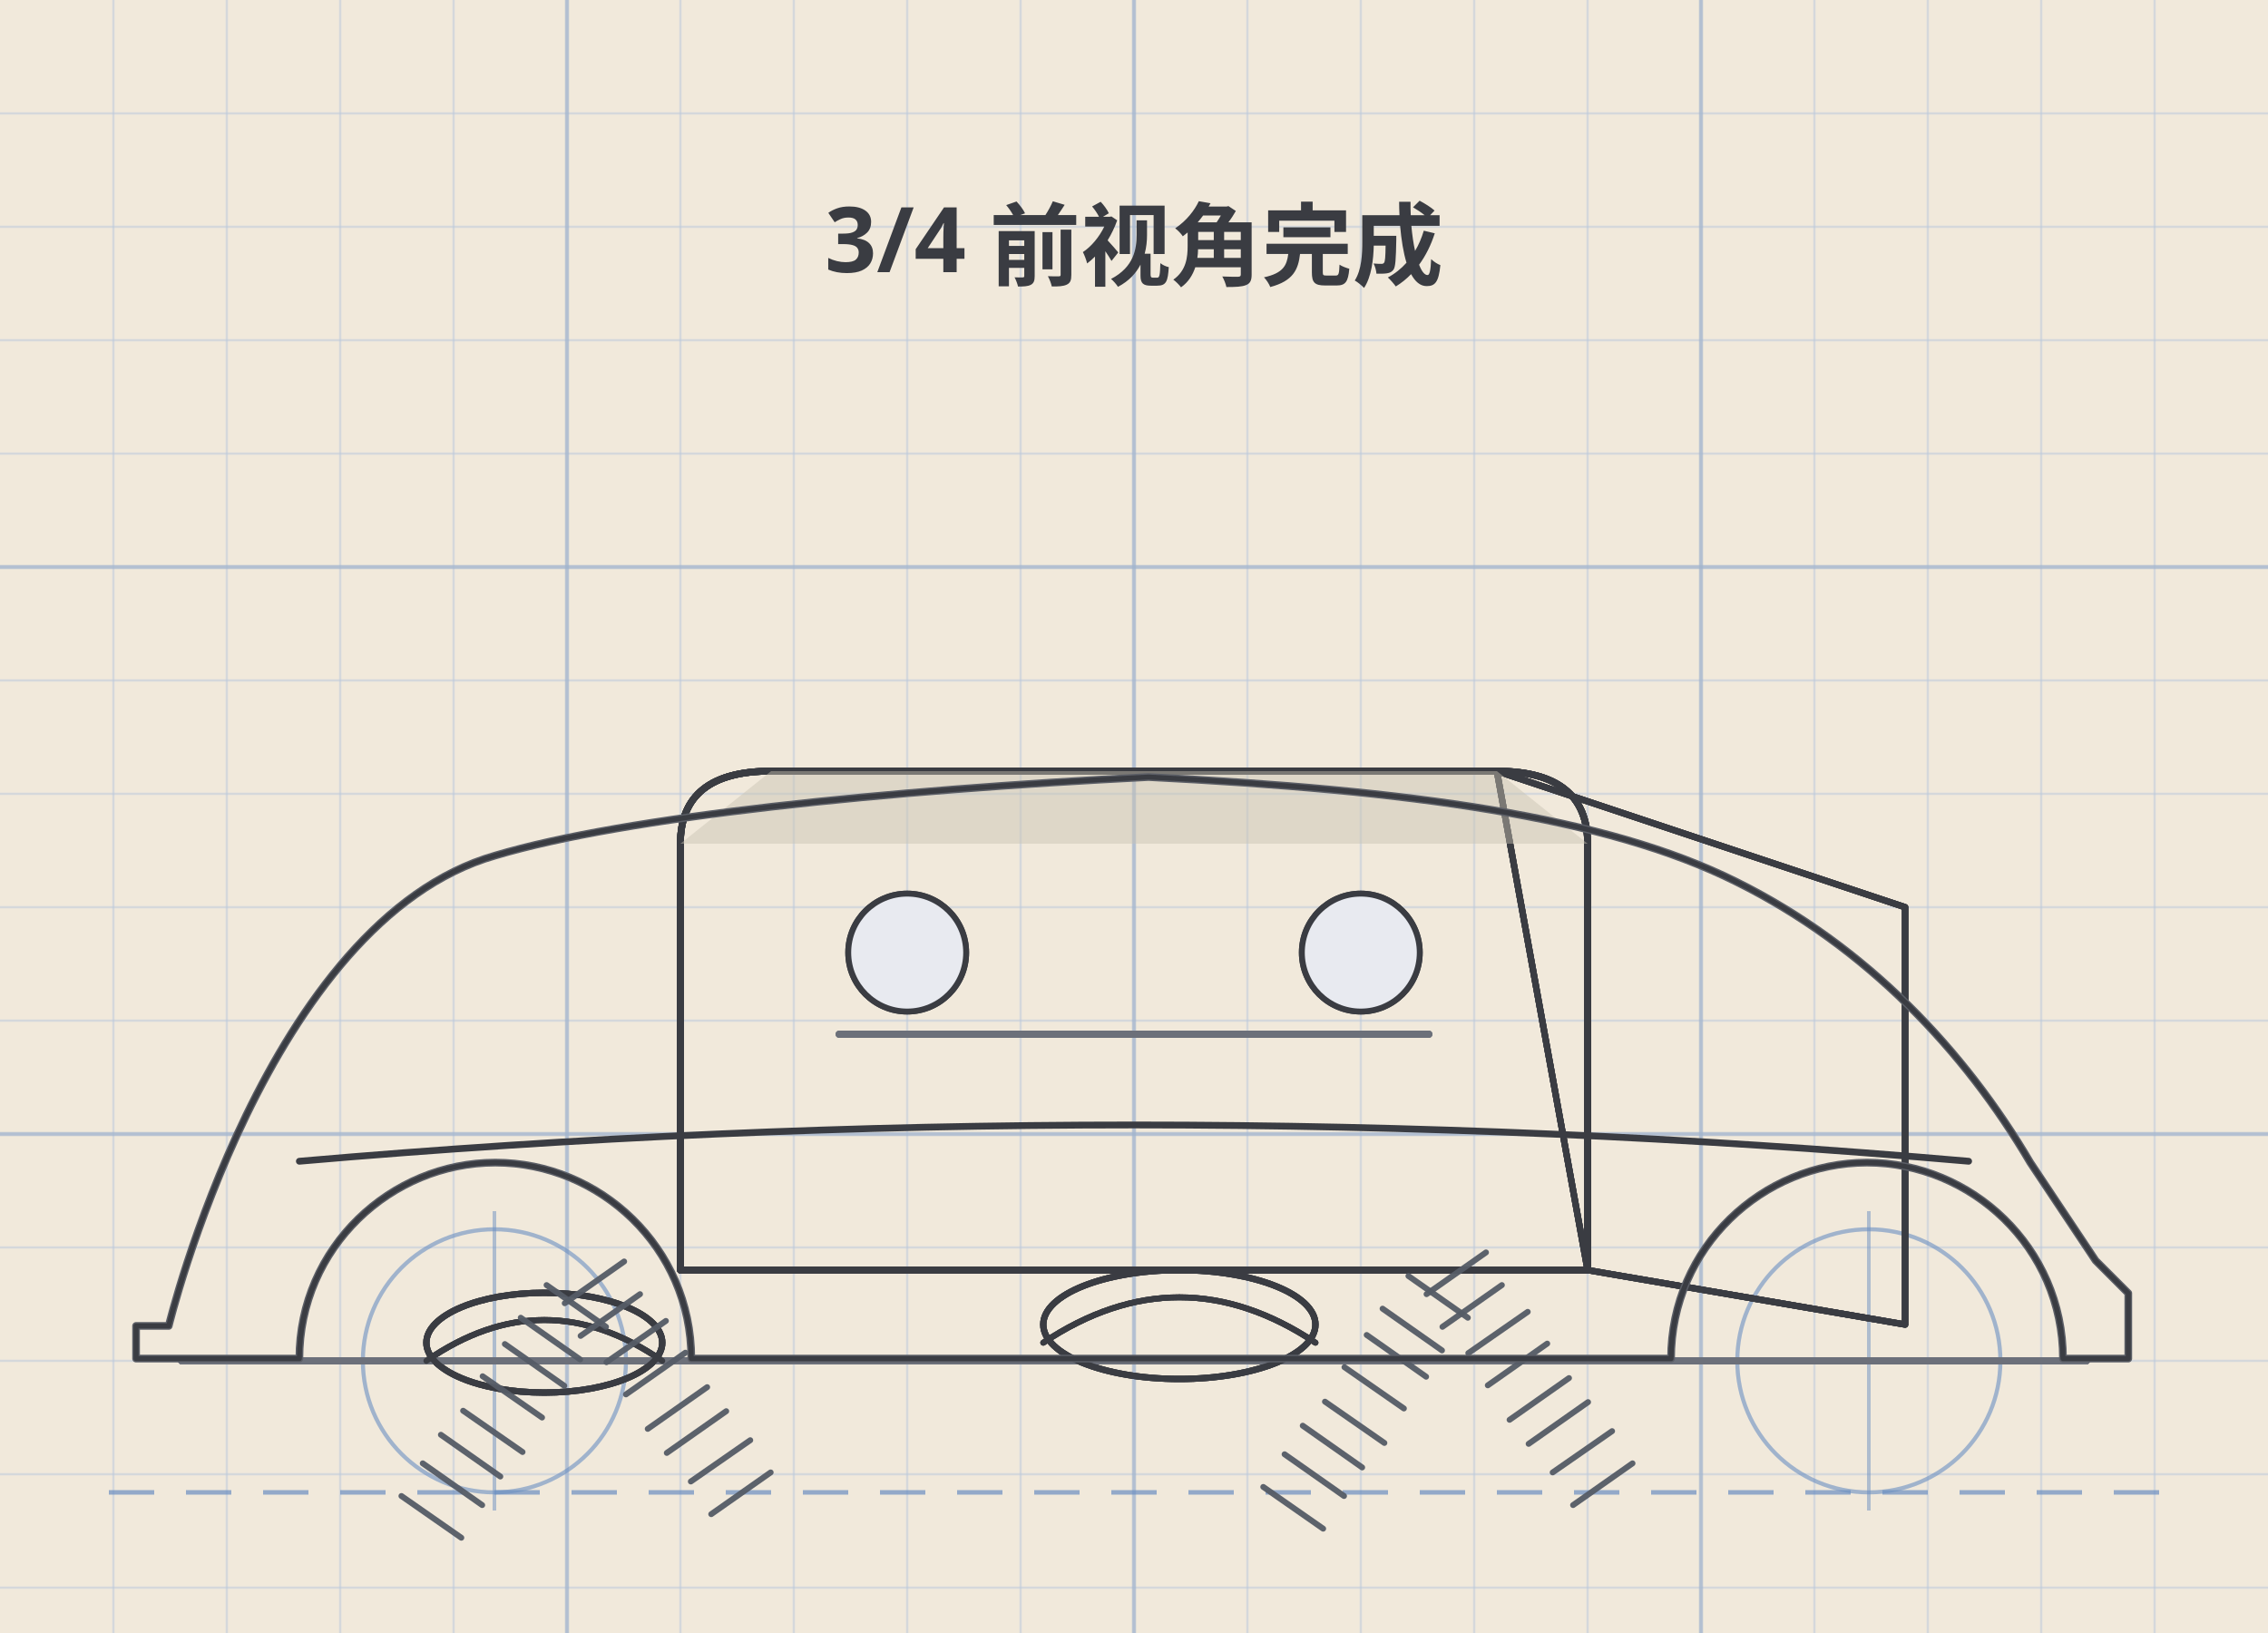
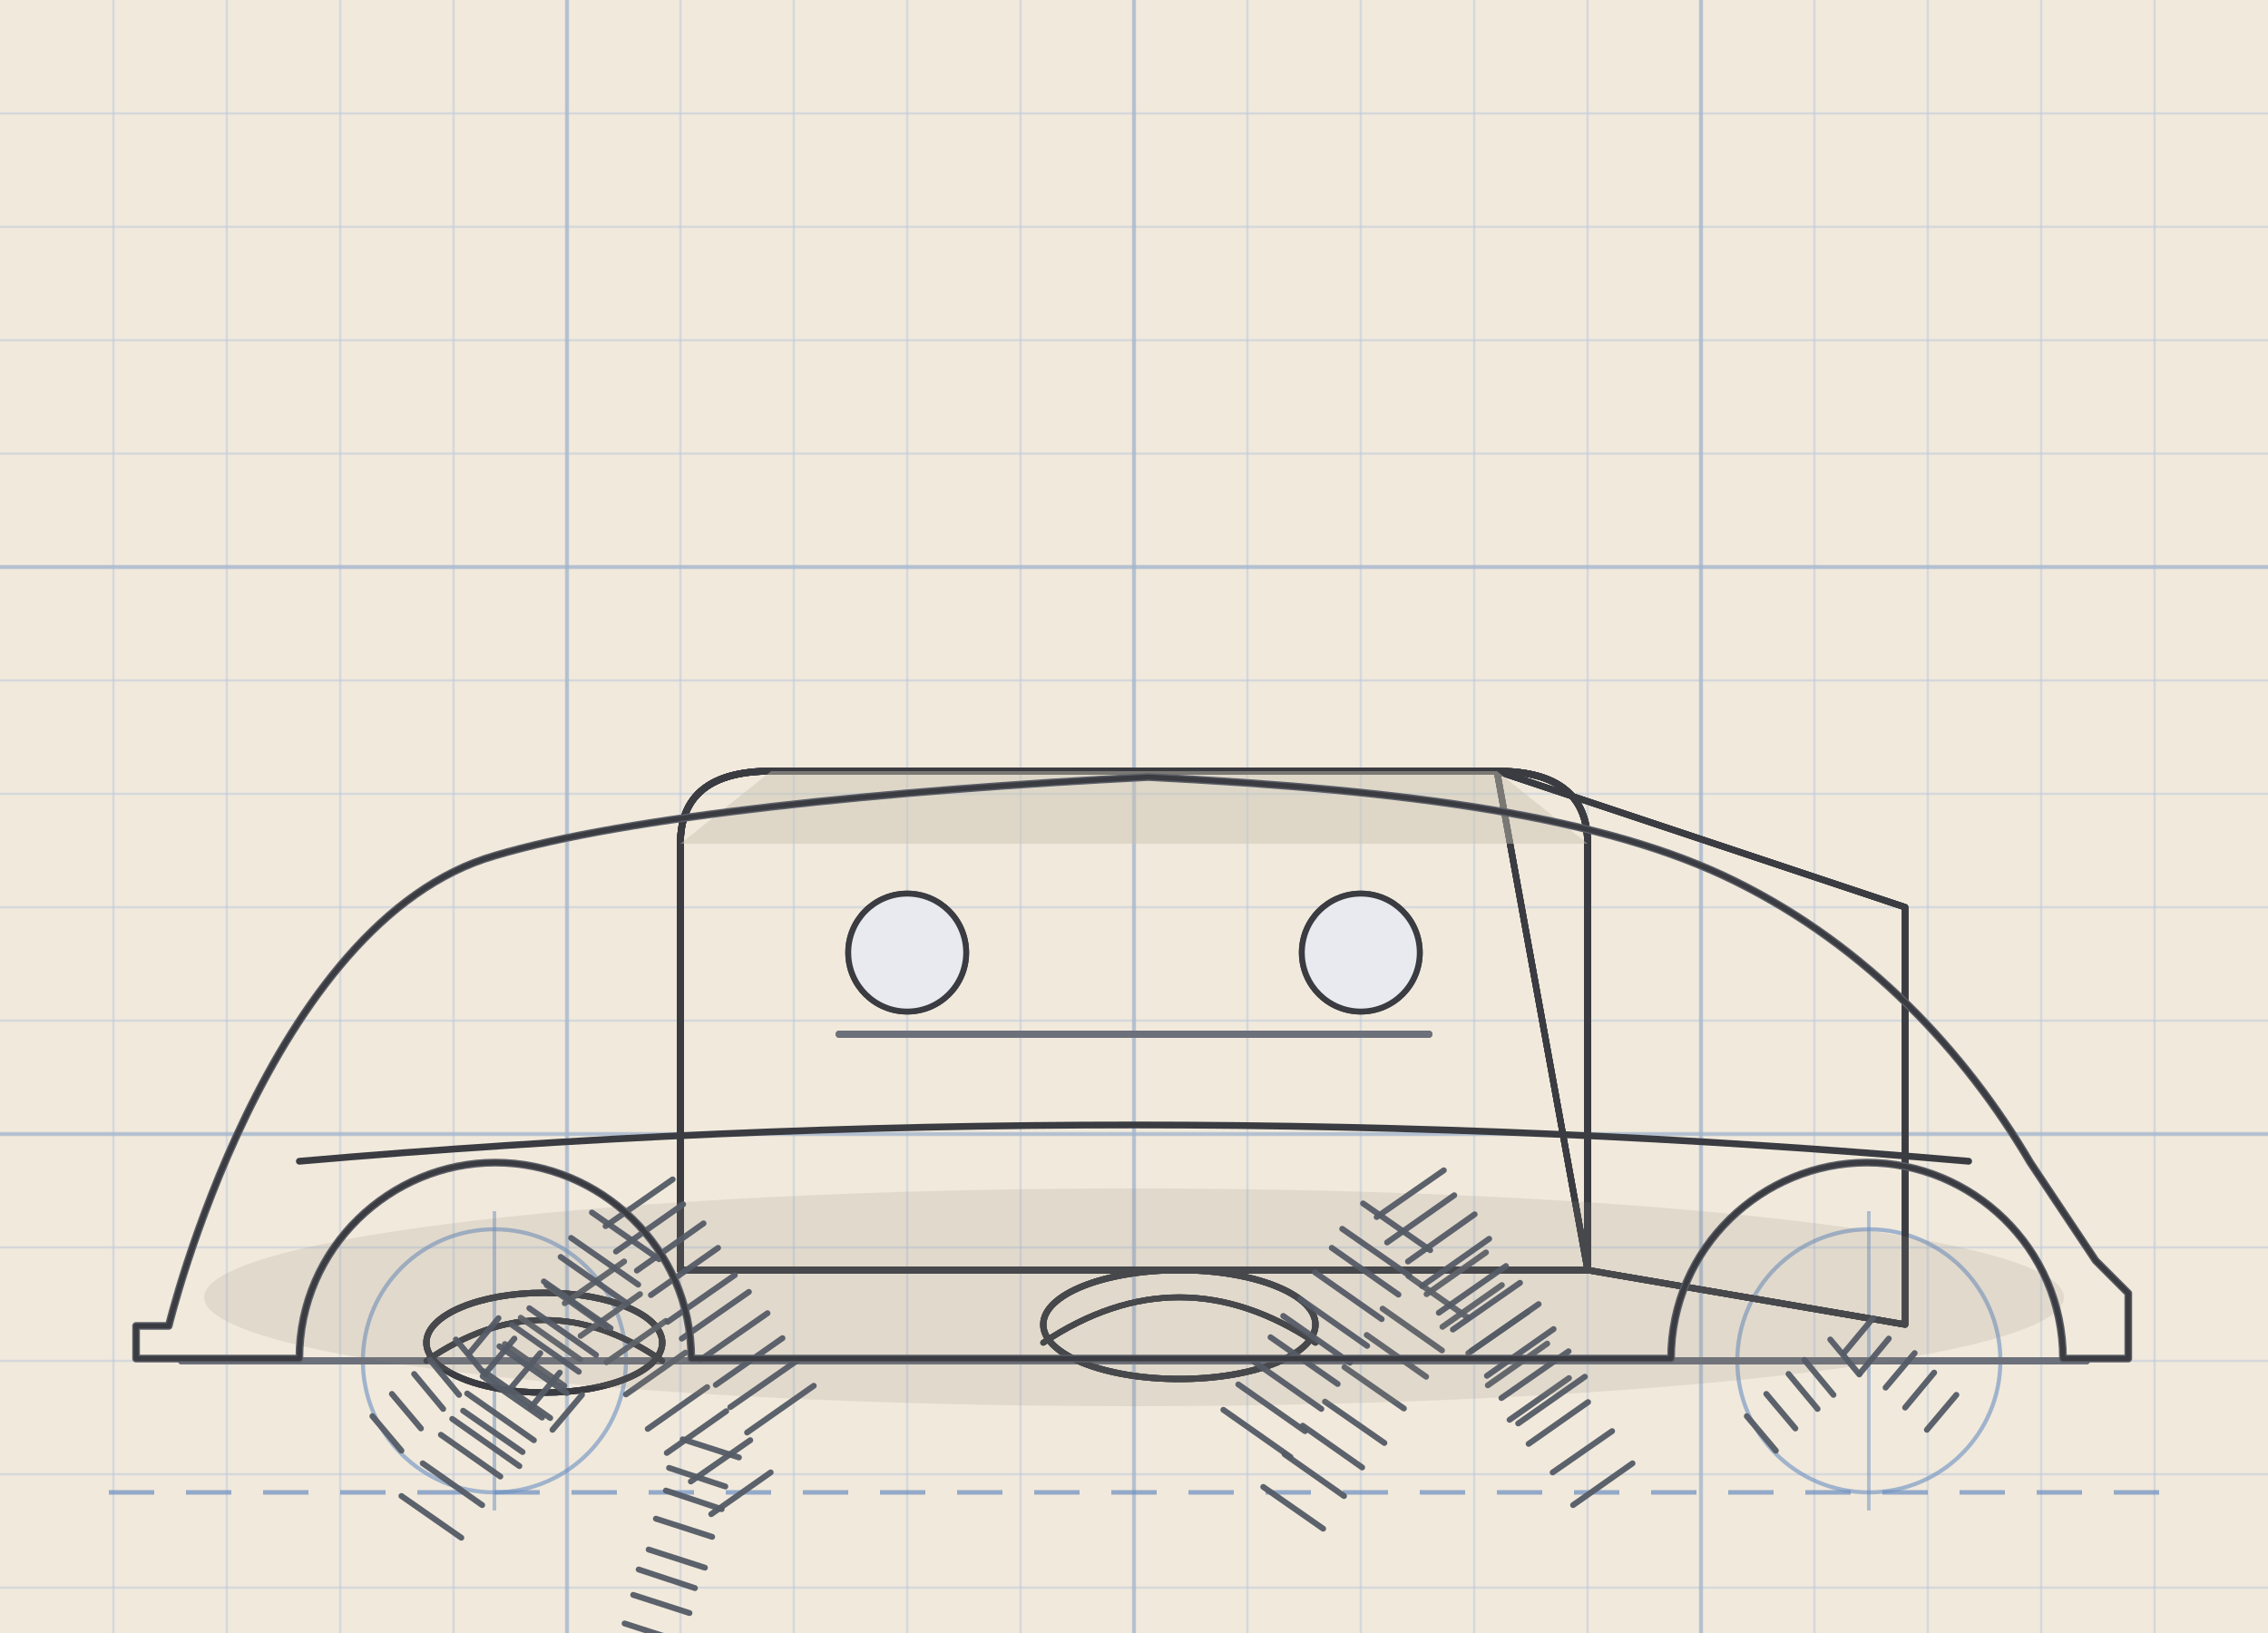
<svg xmlns="http://www.w3.org/2000/svg" viewBox="0 0 500 360" role="img">
  <defs>
    <linearGradient id="gBody" x1="0" y1="0" x2="0" y2="1">
      <stop offset="0%" stop-color="#FBF9F3" />
      <stop offset="18%" stop-color="#E9E4D8" />
      <stop offset="55%" stop-color="#C9C2B2" />
      <stop offset="100%" stop-color="#9C9484" />
    </linearGradient>
    <linearGradient id="gGlass" x1="0" y1="0" x2="0" y2="1">
      <stop offset="0%" stop-color="#55585F" />
      <stop offset="100%" stop-color="#7B7F88" />
    </linearGradient>
    <radialGradient id="gTire" cx="0.5" cy="0.5" r="0.5">
      <stop offset="0%" stop-color="#4A4E55" />
      <stop offset="75%" stop-color="#2D3036" />
      <stop offset="100%" stop-color="#202227" />
    </radialGradient>
    <radialGradient id="gRim" cx="0.5" cy="0.5" r="0.5">
      <stop offset="0%" stop-color="#F3F2EC" />
      <stop offset="70%" stop-color="#C6C1B4" />
      <stop offset="100%" stop-color="#A39C8D" />
    </radialGradient>
    <radialGradient id="gGround" cx="0.5" cy="0.5" r="0.5">
      <stop offset="0%" stop-color="#8A8478" stop-opacity="0.34" />
      <stop offset="100%" stop-color="#8A8478" stop-opacity="0" />
    </radialGradient>
    <radialGradient id="gMetal" cx="0.5" cy="0.36" r="0.66">
      <stop offset="0%" stop-color="#FDFCF8" />
      <stop offset="24%" stop-color="#D4CFC2" />
      <stop offset="48%" stop-color="#8B8478" />
      <stop offset="66%" stop-color="#3A3C42" />
      <stop offset="82%" stop-color="#B9B3A6" />
      <stop offset="100%" stop-color="#6E6A61" />
    </radialGradient>
    <radialGradient id="gMatte" cx="0.5" cy="0.42" r="0.62">
      <stop offset="0%" stop-color="#EFEDE6" />
      <stop offset="55%" stop-color="#B9B4A8" />
      <stop offset="100%" stop-color="#7D786E" />
    </radialGradient>
    <radialGradient id="gGlassBall" cx="0.36" cy="0.32" r="0.7">
      <stop offset="0%" stop-color="#FBF9F3" stop-opacity="0.2" />
      <stop offset="55%" stop-color="#7B7F88" stop-opacity="0.1" />
      <stop offset="100%" stop-color="#3A3C42" stop-opacity="0.38" />
    </radialGradient>
    <linearGradient id="gTonePaper" x1="0" y1="0" x2="0" y2="1">
      <stop offset="0%" stop-color="#D6D0C2" />
      <stop offset="100%" stop-color="#BCB5A5" />
    </linearGradient>
    <linearGradient id="gScreen" x1="0" y1="0" x2="0" y2="1">
      <stop offset="0%" stop-color="#41444C" />
      <stop offset="100%" stop-color="#22242A" />
    </linearGradient>
  </defs>
  <rect x="0" y="0" width="500" height="360" fill="#F1E9DB" />
  <line x1="25" y1="0" x2="25" y2="360" stroke="#B9C8DC" stroke-width="0.5" opacity="0.5" />
  <line x1="50" y1="0" x2="50" y2="360" stroke="#B9C8DC" stroke-width="0.5" opacity="0.5" />
  <line x1="75" y1="0" x2="75" y2="360" stroke="#B9C8DC" stroke-width="0.5" opacity="0.5" />
  <line x1="100" y1="0" x2="100" y2="360" stroke="#B9C8DC" stroke-width="0.5" opacity="0.5" />
  <line x1="125" y1="0" x2="125" y2="360" stroke="#B9C8DC" stroke-width="0.5" opacity="0.5" />
  <line x1="150" y1="0" x2="150" y2="360" stroke="#B9C8DC" stroke-width="0.5" opacity="0.5" />
  <line x1="175" y1="0" x2="175" y2="360" stroke="#B9C8DC" stroke-width="0.5" opacity="0.5" />
  <line x1="200" y1="0" x2="200" y2="360" stroke="#B9C8DC" stroke-width="0.5" opacity="0.5" />
  <line x1="225" y1="0" x2="225" y2="360" stroke="#B9C8DC" stroke-width="0.5" opacity="0.5" />
  <line x1="250" y1="0" x2="250" y2="360" stroke="#B9C8DC" stroke-width="0.5" opacity="0.5" />
  <line x1="275" y1="0" x2="275" y2="360" stroke="#B9C8DC" stroke-width="0.5" opacity="0.5" />
  <line x1="300" y1="0" x2="300" y2="360" stroke="#B9C8DC" stroke-width="0.5" opacity="0.5" />
  <line x1="325" y1="0" x2="325" y2="360" stroke="#B9C8DC" stroke-width="0.5" opacity="0.5" />
  <line x1="350" y1="0" x2="350" y2="360" stroke="#B9C8DC" stroke-width="0.5" opacity="0.5" />
  <line x1="375" y1="0" x2="375" y2="360" stroke="#B9C8DC" stroke-width="0.5" opacity="0.5" />
  <line x1="400" y1="0" x2="400" y2="360" stroke="#B9C8DC" stroke-width="0.5" opacity="0.5" />
  <line x1="425" y1="0" x2="425" y2="360" stroke="#B9C8DC" stroke-width="0.5" opacity="0.5" />
  <line x1="450" y1="0" x2="450" y2="360" stroke="#B9C8DC" stroke-width="0.5" opacity="0.5" />
  <line x1="475" y1="0" x2="475" y2="360" stroke="#B9C8DC" stroke-width="0.5" opacity="0.5" />
  <line x1="0" y1="25" x2="500" y2="25" stroke="#B9C8DC" stroke-width="0.5" opacity="0.5" />
  <line x1="0" y1="50" x2="500" y2="50" stroke="#B9C8DC" stroke-width="0.5" opacity="0.5" />
  <line x1="0" y1="75" x2="500" y2="75" stroke="#B9C8DC" stroke-width="0.5" opacity="0.5" />
  <line x1="0" y1="100" x2="500" y2="100" stroke="#B9C8DC" stroke-width="0.5" opacity="0.5" />
  <line x1="0" y1="125" x2="500" y2="125" stroke="#B9C8DC" stroke-width="0.5" opacity="0.5" />
  <line x1="0" y1="150" x2="500" y2="150" stroke="#B9C8DC" stroke-width="0.5" opacity="0.5" />
  <line x1="0" y1="175" x2="500" y2="175" stroke="#B9C8DC" stroke-width="0.5" opacity="0.5" />
  <line x1="0" y1="200" x2="500" y2="200" stroke="#B9C8DC" stroke-width="0.5" opacity="0.5" />
  <line x1="0" y1="225" x2="500" y2="225" stroke="#B9C8DC" stroke-width="0.5" opacity="0.5" />
  <line x1="0" y1="250" x2="500" y2="250" stroke="#B9C8DC" stroke-width="0.5" opacity="0.5" />
  <line x1="0" y1="275" x2="500" y2="275" stroke="#B9C8DC" stroke-width="0.5" opacity="0.5" />
  <line x1="0" y1="300" x2="500" y2="300" stroke="#B9C8DC" stroke-width="0.5" opacity="0.5" />
  <line x1="0" y1="325" x2="500" y2="325" stroke="#B9C8DC" stroke-width="0.5" opacity="0.5" />
  <line x1="0" y1="350" x2="500" y2="350" stroke="#B9C8DC" stroke-width="0.5" opacity="0.5" />
  <line x1="125" y1="0" x2="125" y2="360" stroke="#9FB2CC" stroke-width="0.9" opacity="0.65" />
  <line x1="250" y1="0" x2="250" y2="360" stroke="#9FB2CC" stroke-width="0.9" opacity="0.65" />
  <line x1="375" y1="0" x2="375" y2="360" stroke="#9FB2CC" stroke-width="0.9" opacity="0.65" />
  <line x1="0" y1="125" x2="500" y2="125" stroke="#9FB2CC" stroke-width="0.9" opacity="0.65" />
  <line x1="0" y1="250" x2="500" y2="250" stroke="#9FB2CC" stroke-width="0.9" opacity="0.65" />
  <line x1="24" y1="329" x2="476" y2="329" stroke="#6B8FC2" stroke-width="1.0" stroke-dasharray="10 7" opacity="0.7" />
  <circle cx="109" cy="300" r="29" stroke="#6B8FC2" stroke-width="0.9" fill="none" opacity="0.6" />
  <line x1="76" y1="300" x2="142" y2="300" stroke="#6B8FC2" stroke-width="0.8" opacity="0.5" />
  <line x1="109" y1="267" x2="109" y2="333" stroke="#6B8FC2" stroke-width="0.8" opacity="0.5" />
  <circle cx="412" cy="300" r="29" stroke="#6B8FC2" stroke-width="0.9" fill="none" opacity="0.6" />
  <line x1="379" y1="300" x2="445" y2="300" stroke="#6B8FC2" stroke-width="0.8" opacity="0.5" />
  <line x1="412" y1="267" x2="412" y2="333" stroke="#6B8FC2" stroke-width="0.8" opacity="0.5" />
  <line x1="109" y1="300" x2="412" y2="300" stroke="#6B8FC2" stroke-width="0.8" stroke-dasharray="6 5" opacity="0.45" />
  <line x1="40" y1="300" x2="460" y2="300" stroke="#6C707A" stroke-width="1.5" stroke-linecap="round" stroke-linejoin="round" />
  <path d="M170 170 L330 170 Q350 170 350 186 L350 280 L150 280 L150 186 Q150 170 170 170 Z" stroke="#3A3C42" stroke-width="1.5" stroke-linecap="round" stroke-linejoin="round" fill="none" />
  <line x1="40" y1="300" x2="460" y2="300" stroke="#6C707A" stroke-width="1.5" stroke-linecap="round" stroke-linejoin="round" />
  <path d="M170 170 L330 170 Q350 170 350 186 L350 280 L150 280 L150 186 Q150 170 170 170 Z" stroke="#3A3C42" stroke-width="1.5" stroke-linecap="round" stroke-linejoin="round" fill="none" />
  <path d="M330 170 L420 200 L420 292 L350 280 Z" stroke="#3A3C42" stroke-width="1.4" stroke-linecap="round" stroke-linejoin="round" fill="none" />
  <line x1="40" y1="300" x2="460" y2="300" stroke="#6C707A" stroke-width="1.5" stroke-linecap="round" stroke-linejoin="round" />
  <path d="M170 170 L330 170 Q350 170 350 186 L350 280 L150 280 L150 186 Q150 170 170 170 Z" stroke="#3A3C42" stroke-width="1.5" stroke-linecap="round" stroke-linejoin="round" fill="none" />
  <path d="M330 170 L420 200 L420 292 L350 280 Z" stroke="#3A3C42" stroke-width="1.4" stroke-linecap="round" stroke-linejoin="round" fill="none" />
  <ellipse cx="260" cy="292" rx="30" ry="12" stroke="#3A3C42" stroke-width="1.4" stroke-linecap="round" stroke-linejoin="round" fill="none" />
  <ellipse cx="120" cy="296" rx="26" ry="11" stroke="#3A3C42" stroke-width="1.4" stroke-linecap="round" stroke-linejoin="round" fill="none" />
  <path d="M230 296 Q260 276 290 296" stroke="#3A3C42" stroke-width="1.3" stroke-linecap="round" stroke-linejoin="round" fill="none" />
  <path d="M94 300 Q120 282 146 300" stroke="#3A3C42" stroke-width="1.3" stroke-linecap="round" stroke-linejoin="round" fill="none" />
  <line x1="40" y1="300" x2="460" y2="300" stroke="#6C707A" stroke-width="1.5" stroke-linecap="round" stroke-linejoin="round" />
  <path d="M170 170 L330 170 Q350 170 350 186 L350 280 L150 280 L150 186 Q150 170 170 170 Z" stroke="#3A3C42" stroke-width="1.5" stroke-linecap="round" stroke-linejoin="round" fill="none" />
  <path d="M330 170 L420 200 L420 292 L350 280 Z" stroke="#3A3C42" stroke-width="1.4" stroke-linecap="round" stroke-linejoin="round" fill="none" />
  <ellipse cx="260" cy="292" rx="30" ry="12" stroke="#3A3C42" stroke-width="1.4" stroke-linecap="round" stroke-linejoin="round" fill="none" />
  <ellipse cx="120" cy="296" rx="26" ry="11" stroke="#3A3C42" stroke-width="1.4" stroke-linecap="round" stroke-linejoin="round" fill="none" />
  <path d="M230 296 Q260 276 290 296" stroke="#3A3C42" stroke-width="1.3" stroke-linecap="round" stroke-linejoin="round" fill="none" />
  <path d="M94 300 Q120 282 146 300" stroke="#3A3C42" stroke-width="1.3" stroke-linecap="round" stroke-linejoin="round" fill="none" />
  <circle cx="200" cy="210" r="13" stroke="#3A3C42" stroke-width="1.3" stroke-linecap="round" stroke-linejoin="round" fill="#E8EAF0" />
  <circle cx="300" cy="210" r="13" stroke="#3A3C42" stroke-width="1.3" stroke-linecap="round" stroke-linejoin="round" fill="#E8EAF0" />
  <line x1="185" y1="228" x2="315" y2="228" stroke="#6C707A" stroke-width="1.6" stroke-linecap="round" stroke-linejoin="round" />
  <line x1="40" y1="300" x2="460" y2="300" stroke="#6C707A" stroke-width="1.5" stroke-linecap="round" stroke-linejoin="round" />
  <path d="M170 170 L330 170 Q350 170 350 186 L350 280 L150 280 L150 186 Q150 170 170 170 Z" stroke="#3A3C42" stroke-width="1.5" stroke-linecap="round" stroke-linejoin="round" fill="none" />
  <path d="M330 170 L420 200 L420 292 L350 280 Z" stroke="#3A3C42" stroke-width="1.4" stroke-linecap="round" stroke-linejoin="round" fill="none" />
  <ellipse cx="260" cy="292" rx="30" ry="12" stroke="#3A3C42" stroke-width="1.4" stroke-linecap="round" stroke-linejoin="round" fill="none" />
  <ellipse cx="120" cy="296" rx="26" ry="11" stroke="#3A3C42" stroke-width="1.4" stroke-linecap="round" stroke-linejoin="round" fill="none" />
  <path d="M230 296 Q260 276 290 296" stroke="#3A3C42" stroke-width="1.3" stroke-linecap="round" stroke-linejoin="round" fill="none" />
  <path d="M94 300 Q120 282 146 300" stroke="#3A3C42" stroke-width="1.3" stroke-linecap="round" stroke-linejoin="round" fill="none" />
  <circle cx="200" cy="210" r="13" stroke="#3A3C42" stroke-width="1.3" stroke-linecap="round" stroke-linejoin="round" fill="#E8EAF0" />
  <circle cx="300" cy="210" r="13" stroke="#3A3C42" stroke-width="1.3" stroke-linecap="round" stroke-linejoin="round" fill="#E8EAF0" />
  <line x1="185" y1="228" x2="315" y2="228" stroke="#6C707A" stroke-width="1.6" stroke-linecap="round" stroke-linejoin="round" />
  <path d="M170 170 L330 170 L350 186 L150 186 Z" stroke="#3A3C42" stroke-width="0" stroke-linecap="round" stroke-linejoin="round" fill="#C9C2B2" fill-opacity="0.45" />
-   <text x="250" y="60" text-anchor="middle" font-size="20" font-family="'Microsoft YaHei', sans-serif" font-weight="600" fill="#3A3C42">3/4 前视角完成</text>
  <line x1="120.5" y1="283.3" x2="133.6" y2="292.5" stroke="#555B66" stroke-width="1.3" stroke-linecap="round" stroke-linejoin="round" opacity="0.95" />
  <line x1="114.8" y1="290.5" x2="127.9" y2="299.7" stroke="#555B66" stroke-width="1.3" stroke-linecap="round" stroke-linejoin="round" opacity="0.95" />
  <line x1="111.3" y1="296.3" x2="124.4" y2="305.5" stroke="#555B66" stroke-width="1.3" stroke-linecap="round" stroke-linejoin="round" opacity="0.95" />
  <line x1="106.4" y1="303.4" x2="119.5" y2="312.5" stroke="#555B66" stroke-width="1.3" stroke-linecap="round" stroke-linejoin="round" opacity="0.95" />
  <line x1="102.1" y1="311.0" x2="115.2" y2="320.1" stroke="#555B66" stroke-width="1.3" stroke-linecap="round" stroke-linejoin="round" opacity="0.95" />
  <line x1="97.2" y1="316.3" x2="110.3" y2="325.5" stroke="#555B66" stroke-width="1.3" stroke-linecap="round" stroke-linejoin="round" opacity="0.95" />
  <line x1="93.2" y1="322.6" x2="106.3" y2="331.8" stroke="#555B66" stroke-width="1.3" stroke-linecap="round" stroke-linejoin="round" opacity="0.95" />
  <line x1="88.5" y1="329.8" x2="101.7" y2="339.0" stroke="#555B66" stroke-width="1.3" stroke-linecap="round" stroke-linejoin="round" opacity="0.95" />
  <line x1="124.5" y1="287.3" x2="137.6" y2="278.1" stroke="#555B66" stroke-width="1.3" stroke-linecap="round" stroke-linejoin="round" opacity="0.95" />
  <line x1="128.0" y1="294.5" x2="141.1" y2="285.3" stroke="#555B66" stroke-width="1.3" stroke-linecap="round" stroke-linejoin="round" opacity="0.95" />
  <line x1="133.7" y1="300.3" x2="146.8" y2="291.2" stroke="#555B66" stroke-width="1.3" stroke-linecap="round" stroke-linejoin="round" opacity="0.95" />
  <line x1="138.0" y1="307.4" x2="151.1" y2="298.2" stroke="#555B66" stroke-width="1.3" stroke-linecap="round" stroke-linejoin="round" opacity="0.95" />
  <line x1="142.8" y1="315.0" x2="155.9" y2="305.8" stroke="#555B66" stroke-width="1.3" stroke-linecap="round" stroke-linejoin="round" opacity="0.95" />
  <line x1="147.0" y1="320.3" x2="160.1" y2="311.1" stroke="#555B66" stroke-width="1.3" stroke-linecap="round" stroke-linejoin="round" opacity="0.95" />
  <line x1="152.3" y1="326.6" x2="165.4" y2="317.5" stroke="#555B66" stroke-width="1.3" stroke-linecap="round" stroke-linejoin="round" opacity="0.95" />
  <line x1="156.8" y1="333.8" x2="169.9" y2="324.6" stroke="#555B66" stroke-width="1.3" stroke-linecap="round" stroke-linejoin="round" opacity="0.95" />
  <line x1="310.5" y1="281.3" x2="323.6" y2="290.5" stroke="#555B66" stroke-width="1.3" stroke-linecap="round" stroke-linejoin="round" opacity="0.95" />
  <line x1="304.8" y1="288.5" x2="317.9" y2="297.7" stroke="#555B66" stroke-width="1.3" stroke-linecap="round" stroke-linejoin="round" opacity="0.95" />
  <line x1="301.3" y1="294.3" x2="314.4" y2="303.5" stroke="#555B66" stroke-width="1.3" stroke-linecap="round" stroke-linejoin="round" opacity="0.95" />
  <line x1="296.4" y1="301.4" x2="309.5" y2="310.5" stroke="#555B66" stroke-width="1.3" stroke-linecap="round" stroke-linejoin="round" opacity="0.95" />
  <line x1="292.1" y1="309.0" x2="305.2" y2="318.1" stroke="#555B66" stroke-width="1.3" stroke-linecap="round" stroke-linejoin="round" opacity="0.95" />
  <line x1="287.2" y1="314.3" x2="300.3" y2="323.5" stroke="#555B66" stroke-width="1.3" stroke-linecap="round" stroke-linejoin="round" opacity="0.95" />
  <line x1="283.2" y1="320.6" x2="296.3" y2="329.8" stroke="#555B66" stroke-width="1.3" stroke-linecap="round" stroke-linejoin="round" opacity="0.95" />
  <line x1="278.5" y1="327.8" x2="291.7" y2="337.0" stroke="#555B66" stroke-width="1.3" stroke-linecap="round" stroke-linejoin="round" opacity="0.95" />
  <line x1="314.5" y1="285.3" x2="327.6" y2="276.1" stroke="#555B66" stroke-width="1.3" stroke-linecap="round" stroke-linejoin="round" opacity="0.95" />
  <line x1="318.0" y1="292.5" x2="331.1" y2="283.3" stroke="#555B66" stroke-width="1.3" stroke-linecap="round" stroke-linejoin="round" opacity="0.95" />
  <line x1="323.7" y1="298.3" x2="336.8" y2="289.2" stroke="#555B66" stroke-width="1.3" stroke-linecap="round" stroke-linejoin="round" opacity="0.95" />
  <line x1="328.0" y1="305.4" x2="341.1" y2="296.2" stroke="#555B66" stroke-width="1.3" stroke-linecap="round" stroke-linejoin="round" opacity="0.95" />
  <line x1="332.8" y1="313.0" x2="345.9" y2="303.8" stroke="#555B66" stroke-width="1.3" stroke-linecap="round" stroke-linejoin="round" opacity="0.95" />
  <line x1="337.0" y1="318.3" x2="350.1" y2="309.1" stroke="#555B66" stroke-width="1.3" stroke-linecap="round" stroke-linejoin="round" opacity="0.95" />
  <line x1="342.3" y1="324.6" x2="355.4" y2="315.5" stroke="#555B66" stroke-width="1.3" stroke-linecap="round" stroke-linejoin="round" opacity="0.95" />
  <line x1="346.8" y1="331.8" x2="359.9" y2="322.6" stroke="#555B66" stroke-width="1.3" stroke-linecap="round" stroke-linejoin="round" opacity="0.95" />
+   <ellipse cx="250" cy="286" rx="205" ry="24" fill="#8A8478" opacity="0.16" />
+   <line x1="130.5" y1="267.3" x2="145.3" y2="277.6" stroke="#555B66" stroke-width="1.3" stroke-linecap="round" stroke-linejoin="round" opacity="0.95" />
+   <line x1="125.9" y1="272.9" x2="140.7" y2="283.2" stroke="#555B66" stroke-width="1.3" stroke-linecap="round" stroke-linejoin="round" opacity="0.95" />
+   <line x1="123.6" y1="277.1" x2="138.3" y2="287.4" stroke="#555B66" stroke-width="1.3" stroke-linecap="round" stroke-linejoin="round" opacity="0.95" />
+   <line x1="119.9" y1="282.5" x2="134.6" y2="292.8" stroke="#555B66" stroke-width="1.3" stroke-linecap="round" stroke-linejoin="round" opacity="0.95" />
+   <line x1="116.7" y1="288.4" x2="131.4" y2="298.7" stroke="#555B66" stroke-width="1.3" stroke-linecap="round" stroke-linejoin="round" opacity="0.95" />
+   <line x1="112.9" y1="292.1" x2="127.6" y2="302.4" stroke="#555B66" stroke-width="1.3" stroke-linecap="round" stroke-linejoin="round" opacity="0.95" />
+   <line x1="110.1" y1="296.8" x2="124.9" y2="307.1" stroke="#555B66" stroke-width="1.3" stroke-linecap="round" stroke-linejoin="round" opacity="0.95" />
+   <line x1="106.6" y1="302.3" x2="121.3" y2="312.6" stroke="#555B66" stroke-width="1.3" stroke-linecap="round" stroke-linejoin="round" opacity="0.95" />
+   <line x1="103.0" y1="307.2" x2="117.7" y2="317.5" stroke="#555B66" stroke-width="1.3" stroke-linecap="round" stroke-linejoin="round" opacity="0.95" />
+   <line x1="99.7" y1="312.8" x2="114.5" y2="323.2" stroke="#555B66" stroke-width="1.3" stroke-linecap="round" stroke-linejoin="round" opacity="0.95" />
+   <line x1="133.5" y1="270.3" x2="148.3" y2="260.0" stroke="#555B66" stroke-width="1.3" stroke-linecap="round" stroke-linejoin="round" opacity="0.95" />
+   <line x1="135.8" y1="275.9" x2="150.6" y2="265.5" stroke="#555B66" stroke-width="1.3" stroke-linecap="round" stroke-linejoin="round" opacity="0.95" />
+   <line x1="140.4" y1="280.1" x2="155.1" y2="269.7" stroke="#555B66" stroke-width="1.3" stroke-linecap="round" stroke-linejoin="round" opacity="0.95" />
+   <line x1="143.5" y1="285.5" x2="158.3" y2="275.1" stroke="#555B66" stroke-width="1.3" stroke-linecap="round" stroke-linejoin="round" opacity="0.95" />
+   <line x1="147.2" y1="291.4" x2="162.0" y2="281.1" stroke="#555B66" stroke-width="1.3" stroke-linecap="round" stroke-linejoin="round" opacity="0.95" />
+   <line x1="150.3" y1="295.1" x2="165.1" y2="284.8" stroke="#555B66" stroke-width="1.3" stroke-linecap="round" stroke-linejoin="round" opacity="0.95" />
+   <line x1="154.4" y1="299.8" x2="169.2" y2="289.5" stroke="#555B66" stroke-width="1.3" stroke-linecap="round" stroke-linejoin="round" opacity="0.95" />
+   <line x1="157.8" y1="305.3" x2="172.5" y2="295.0" stroke="#555B66" stroke-width="1.3" stroke-linecap="round" stroke-linejoin="round" opacity="0.95" />
+   <line x1="161.0" y1="310.2" x2="175.8" y2="299.9" stroke="#555B66" stroke-width="1.3" stroke-linecap="round" stroke-linejoin="round" opacity="0.95" />
+   <line x1="164.7" y1="315.8" x2="179.4" y2="305.5" stroke="#555B66" stroke-width="1.3" stroke-linecap="round" stroke-linejoin="round" opacity="0.95" />
+   <line x1="300.5" y1="265.3" x2="315.3" y2="275.6" stroke="#555B66" stroke-width="1.3" stroke-linecap="round" stroke-linejoin="round" opacity="0.95" />
+   <line x1="295.9" y1="270.9" x2="310.7" y2="281.2" stroke="#555B66" stroke-width="1.3" stroke-linecap="round" stroke-linejoin="round" opacity="0.95" />
+   <line x1="293.6" y1="275.1" x2="308.3" y2="285.4" stroke="#555B66" stroke-width="1.3" stroke-linecap="round" stroke-linejoin="round" opacity="0.95" />
+   <line x1="289.9" y1="280.5" x2="304.6" y2="290.8" stroke="#555B66" stroke-width="1.3" stroke-linecap="round" stroke-linejoin="round" opacity="0.95" />
+   <line x1="286.7" y1="286.4" x2="301.4" y2="296.7" stroke="#555B66" stroke-width="1.3" stroke-linecap="round" stroke-linejoin="round" opacity="0.95" />
+   <line x1="282.9" y1="290.1" x2="297.6" y2="300.4" stroke="#555B66" stroke-width="1.3" stroke-linecap="round" stroke-linejoin="round" opacity="0.95" />
+   <line x1="280.1" y1="294.8" x2="294.9" y2="305.1" stroke="#555B66" stroke-width="1.3" stroke-linecap="round" stroke-linejoin="round" opacity="0.95" />
+   <line x1="276.6" y1="300.3" x2="291.3" y2="310.6" stroke="#555B66" stroke-width="1.3" stroke-linecap="round" stroke-linejoin="round" opacity="0.95" />
+   <line x1="273.0" y1="305.2" x2="287.7" y2="315.5" stroke="#555B66" stroke-width="1.3" stroke-linecap="round" stroke-linejoin="round" opacity="0.95" />
+   <line x1="269.7" y1="310.8" x2="284.5" y2="321.2" stroke="#555B66" stroke-width="1.3" stroke-linecap="round" stroke-linejoin="round" opacity="0.95" />
+   <line x1="303.5" y1="268.3" x2="318.3" y2="258.0" stroke="#555B66" stroke-width="1.3" stroke-linecap="round" stroke-linejoin="round" opacity="0.95" />
+   <line x1="305.8" y1="273.9" x2="320.6" y2="263.5" stroke="#555B66" stroke-width="1.3" stroke-linecap="round" stroke-linejoin="round" opacity="0.95" />
+   <line x1="310.4" y1="278.1" x2="325.1" y2="267.7" stroke="#555B66" stroke-width="1.3" stroke-linecap="round" stroke-linejoin="round" opacity="0.95" />
+   <line x1="313.5" y1="283.5" x2="328.3" y2="273.1" stroke="#555B66" stroke-width="1.3" stroke-linecap="round" stroke-linejoin="round" opacity="0.95" />
+   <line x1="317.2" y1="289.4" x2="332.0" y2="279.1" stroke="#555B66" stroke-width="1.3" stroke-linecap="round" stroke-linejoin="round" opacity="0.95" />
+   <line x1="320.3" y1="293.1" x2="335.1" y2="282.8" stroke="#555B66" stroke-width="1.3" stroke-linecap="round" stroke-linejoin="round" opacity="0.95" />
+   <line x1="324.4" y1="297.8" x2="339.2" y2="287.5" stroke="#555B66" stroke-width="1.3" stroke-linecap="round" stroke-linejoin="round" opacity="0.95" />
+   <line x1="327.8" y1="303.3" x2="342.5" y2="293.0" stroke="#555B66" stroke-width="1.3" stroke-linecap="round" stroke-linejoin="round" opacity="0.95" />
+   <line x1="331.0" y1="308.2" x2="345.8" y2="297.9" stroke="#555B66" stroke-width="1.3" stroke-linecap="round" stroke-linejoin="round" opacity="0.95" />
+   <line x1="334.7" y1="313.8" x2="349.4" y2="303.5" stroke="#555B66" stroke-width="1.3" stroke-linecap="round" stroke-linejoin="round" opacity="0.95" />
+   <line x1="100.5" y1="295.3" x2="106.9" y2="303.0" stroke="#555B66" stroke-width="1.3" stroke-linecap="round" stroke-linejoin="round" opacity="0.95" />
+   <line x1="94.8" y1="299.8" x2="101.2" y2="307.5" stroke="#555B66" stroke-width="1.3" stroke-linecap="round" stroke-linejoin="round" opacity="0.95" />
+   <line x1="91.3" y1="302.9" x2="97.7" y2="310.6" stroke="#555B66" stroke-width="1.3" stroke-linecap="round" stroke-linejoin="round" opacity="0.95" />
+   <line x1="86.4" y1="307.3" x2="92.8" y2="314.9" stroke="#555B66" stroke-width="1.3" stroke-linecap="round" stroke-linejoin="round" opacity="0.95" />
+   <line x1="82.1" y1="312.2" x2="88.5" y2="319.8" stroke="#555B66" stroke-width="1.3" stroke-linecap="round" stroke-linejoin="round" opacity="0.95" />
+   <line x1="103.5" y1="298.3" x2="109.9" y2="290.6" stroke="#555B66" stroke-width="1.3" stroke-linecap="round" stroke-linejoin="round" opacity="0.95" />
+   <line x1="107.0" y1="302.8" x2="113.4" y2="295.1" stroke="#555B66" stroke-width="1.3" stroke-linecap="round" stroke-linejoin="round" opacity="0.95" />
+   <line x1="112.7" y1="305.9" x2="119.1" y2="298.3" stroke="#555B66" stroke-width="1.3" stroke-linecap="round" stroke-linejoin="round" opacity="0.95" />
+   <line x1="117.0" y1="310.3" x2="123.4" y2="302.6" stroke="#555B66" stroke-width="1.3" stroke-linecap="round" stroke-linejoin="round" opacity="0.95" />
+   <line x1="121.8" y1="315.2" x2="128.3" y2="307.5" stroke="#555B66" stroke-width="1.3" stroke-linecap="round" stroke-linejoin="round" opacity="0.95" />
+   <line x1="403.5" y1="295.3" x2="409.9" y2="303.0" stroke="#555B66" stroke-width="1.3" stroke-linecap="round" stroke-linejoin="round" opacity="0.95" />
+   <line x1="397.8" y1="299.8" x2="404.2" y2="307.5" stroke="#555B66" stroke-width="1.3" stroke-linecap="round" stroke-linejoin="round" opacity="0.95" />
+   <line x1="394.3" y1="302.9" x2="400.7" y2="310.6" stroke="#555B66" stroke-width="1.3" stroke-linecap="round" stroke-linejoin="round" opacity="0.95" />
+   <line x1="389.4" y1="307.3" x2="395.8" y2="314.9" stroke="#555B66" stroke-width="1.3" stroke-linecap="round" stroke-linejoin="round" opacity="0.95" />
+   <line x1="385.1" y1="312.2" x2="391.5" y2="319.8" stroke="#555B66" stroke-width="1.3" stroke-linecap="round" stroke-linejoin="round" opacity="0.95" />
+   <line x1="406.5" y1="298.3" x2="412.9" y2="290.6" stroke="#555B66" stroke-width="1.3" stroke-linecap="round" stroke-linejoin="round" opacity="0.95" />
+   <line x1="410.0" y1="302.8" x2="416.4" y2="295.1" stroke="#555B66" stroke-width="1.3" stroke-linecap="round" stroke-linejoin="round" opacity="0.95" />
+   <line x1="415.7" y1="305.9" x2="422.1" y2="298.3" stroke="#555B66" stroke-width="1.3" stroke-linecap="round" stroke-linejoin="round" opacity="0.95" />
+   <line x1="420.0" y1="310.3" x2="426.4" y2="302.6" stroke="#555B66" stroke-width="1.3" stroke-linecap="round" stroke-linejoin="round" opacity="0.95" />
+   <line x1="424.8" y1="315.2" x2="431.3" y2="307.5" stroke="#555B66" stroke-width="1.3" stroke-linecap="round" stroke-linejoin="round" opacity="0.95" />
+   <line x1="150.5" y1="317.3" x2="162.9" y2="321.3" stroke="#555B66" stroke-width="1.3" stroke-linecap="round" stroke-linejoin="round" opacity="0.95" />
+   <line x1="147.5" y1="323.6" x2="159.9" y2="327.7" stroke="#555B66" stroke-width="1.3" stroke-linecap="round" stroke-linejoin="round" opacity="0.95" />
+   <line x1="146.8" y1="328.6" x2="159.1" y2="332.7" stroke="#555B66" stroke-width="1.3" stroke-linecap="round" stroke-linejoin="round" opacity="0.95" />
+   <line x1="144.6" y1="334.8" x2="157.0" y2="338.8" stroke="#555B66" stroke-width="1.3" stroke-linecap="round" stroke-linejoin="round" opacity="0.95" />
+   <line x1="143.0" y1="341.6" x2="155.4" y2="345.6" stroke="#555B66" stroke-width="1.3" stroke-linecap="round" stroke-linejoin="round" opacity="0.95" />
+   <line x1="140.8" y1="346.0" x2="153.2" y2="350.1" stroke="#555B66" stroke-width="1.3" stroke-linecap="round" stroke-linejoin="round" opacity="0.95" />
+   <line x1="139.6" y1="351.6" x2="152.0" y2="355.6" stroke="#555B66" stroke-width="1.3" stroke-linecap="round" stroke-linejoin="round" opacity="0.95" />
+   <line x1="137.7" y1="357.9" x2="150.1" y2="361.9" stroke="#555B66" stroke-width="1.3" stroke-linecap="round" stroke-linejoin="round" opacity="0.95" />
  <path d="M37.2 292.3 C37.2 292.3 58.8 203.0 109.2 188.6 C138.0 180.0 195.6 174.2 253.2 171.3 C310.8 174.2 354.0 180.0 382.8 194.4 C411.6 208.7 433.2 231.8 447.6 256.3 L462.0 277.9 L469.2 285.1 L469.2 299.5 L454.8 299.5 C454.8 275.0 434.6 256.3 411.6 256.3 C388.6 256.3 368.4 275.0 368.4 299.5 L152.4 299.5 C152.4 275.0 132.2 256.3 109.2 256.3 C86.2 256.3 66.0 275.0 66.0 299.5 L30.0 299.5 L30.0 292.3 Z" stroke="undefined" stroke-width="2.6" stroke-linecap="round" stroke-linejoin="round" fill="none" />
  <path d="M37.2 292.3 C37.2 292.3 58.8 203.0 109.2 188.6 C138.0 180.0 195.6 174.2 253.2 171.3 C310.8 174.2 354.0 180.0 382.8 194.4 C411.6 208.7 433.2 231.8 447.6 256.3 L462.0 277.9 L469.2 285.1 L469.2 299.5 L454.8 299.5 C454.8 275.0 434.6 256.3 411.6 256.3 C388.6 256.3 368.4 275.0 368.4 299.5 L152.4 299.5 C152.4 275.0 132.2 256.3 109.2 256.3 C86.2 256.3 66.0 275.0 66.0 299.5 L30.0 299.5 L30.0 292.3 Z" stroke="#5B5E66" stroke-width="1.7" stroke-linecap="round" stroke-linejoin="round" fill="none" />
  <path d="M37.2 292.3 C37.2 292.3 58.8 203.0 109.2 188.6 C138.0 180.0 195.6 174.2 253.2 171.3 C310.8 174.2 354.0 180.0 382.8 194.4 C411.6 208.7 433.2 231.8 447.6 256.3 L462.0 277.9 L469.2 285.1 L469.2 299.5 L454.8 299.5 C454.8 275.0 434.6 256.3 411.6 256.3 C388.6 256.3 368.4 275.0 368.4 299.5 L152.4 299.5 C152.4 275.0 132.2 256.3 109.2 256.3 C86.2 256.3 66.0 275.0 66.0 299.5 L30.0 299.5 L30.0 292.3 Z" stroke="#3A3C42" stroke-width="1.1" stroke-linecap="round" stroke-linejoin="round" fill="none" />
  <path d="M66 256 Q250 240 434 256" stroke="#3A3C42" stroke-width="1.5" stroke-linecap="round" stroke-linejoin="round" fill="none" />
</svg>
